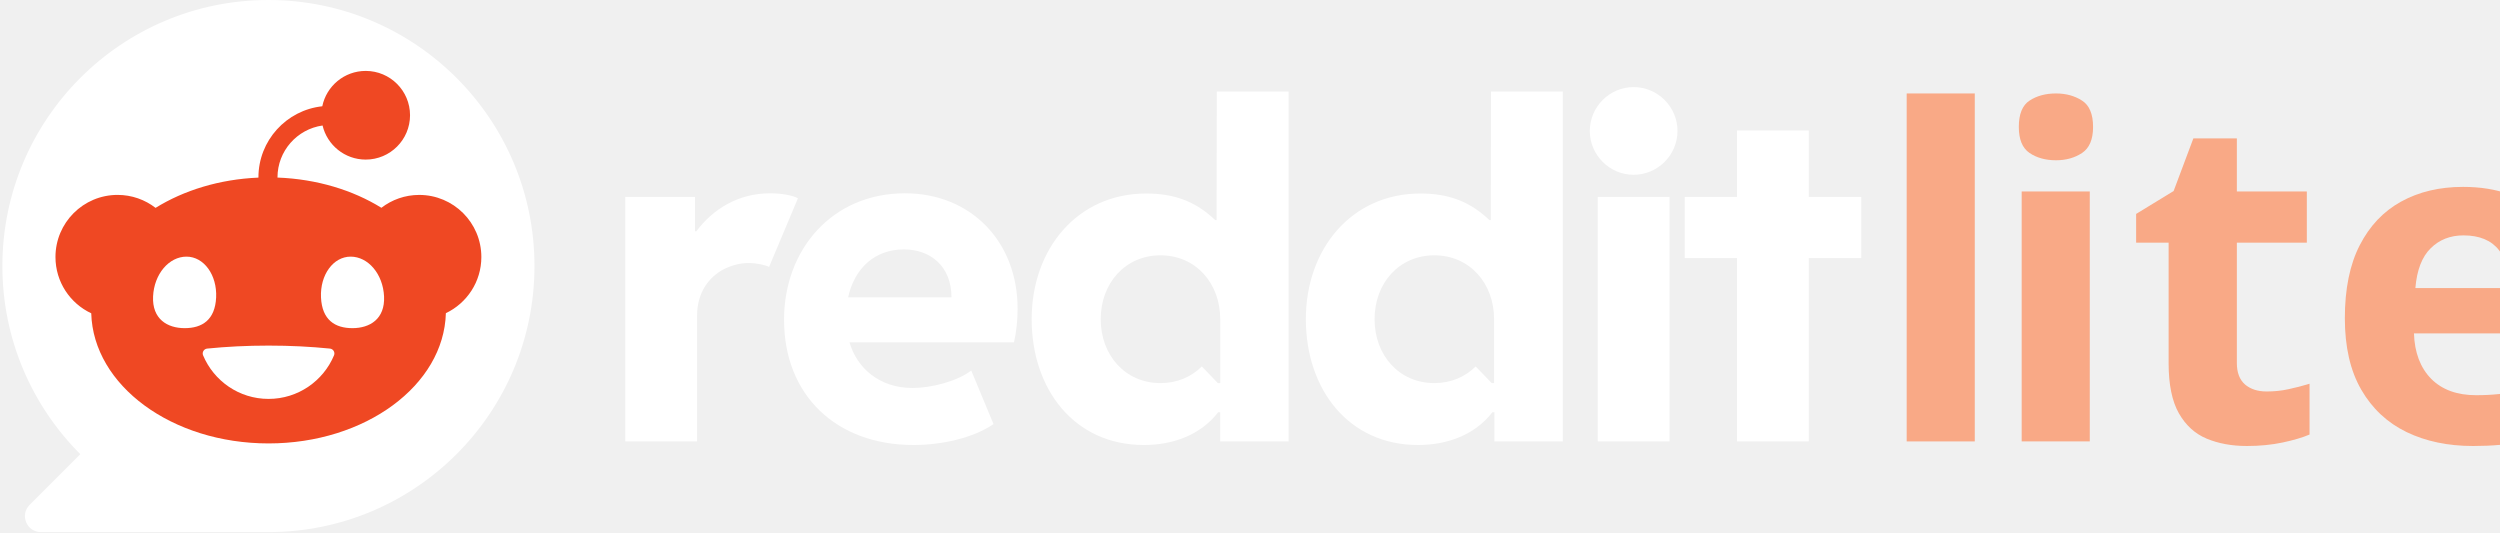
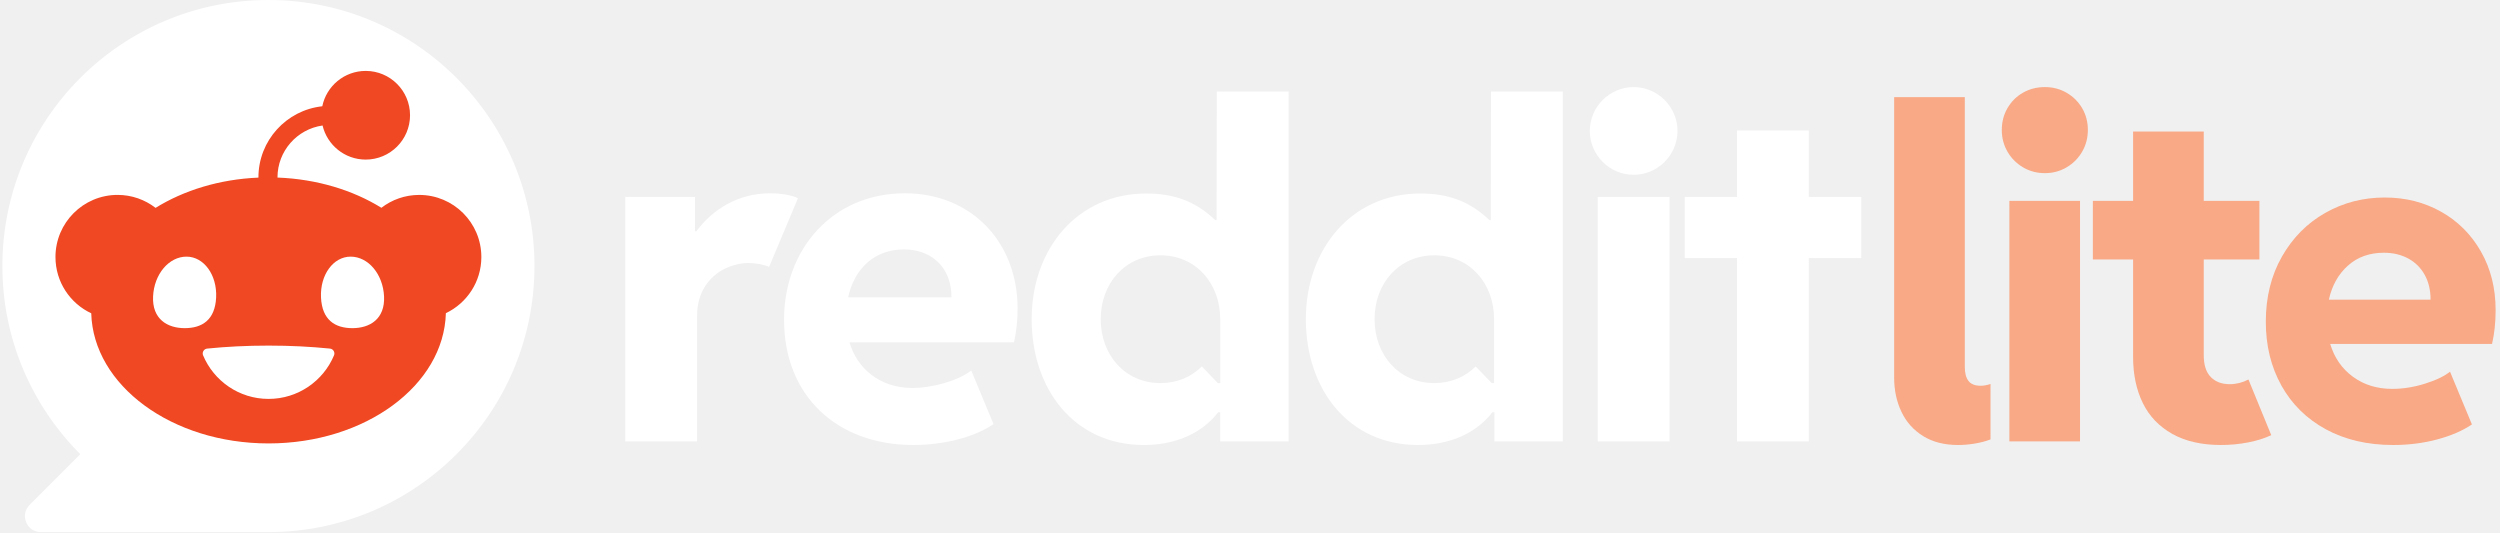
<svg xmlns="http://www.w3.org/2000/svg" width="100%" height="100%" viewBox="0 0 394 84" version="1.1" xml:space="preserve" style="fill-rule:evenodd;clip-rule:evenodd;stroke-linejoin:round;stroke-miterlimit:2;">
  <g transform="matrix(0.864655,0,0,0.864655,-1411.85,-787.288)">
    <g transform="matrix(0.115307,0,0,0.115307,1744.15,924.485)">
      <path d="M296.06,192.35L250.45,300.8C244.7,297.93 231.06,294.69 218.13,294.69C205.2,294.69 192.27,297.92 179.71,304.03C154.93,316.6 136.61,341.74 136.61,378.01L136.61,576.6L23.13,576.6L23.13,190.2L133.38,190.2L133.38,244.43L135.53,244.43C161.39,209.95 200.89,184.46 252.24,184.46C270.91,184.46 288.87,188.05 296.05,192.36L296.06,192.35Z" style="fill:white;fill-rule:nonzero;" />
      <path d="M274.1,384.48C274.1,272.79 350.59,184.45 465.15,184.45C568.94,184.45 643.27,260.22 643.27,366.88C643.27,385.55 641.47,403.15 637.53,420.03L377.53,420.03C389.38,460.61 424.57,492.21 477.36,492.21C506.45,492.21 547.75,481.79 570.01,464.56L605.21,549.31C572.53,571.58 522.61,582.35 478.8,582.35C356.34,582.35 274.1,503.34 274.1,384.48ZM375.37,348.92L538.77,348.92C538.77,299.36 505.01,273.15 463.71,273.15C417.03,273.15 385.42,303.32 375.37,348.92Z" style="fill:white;fill-rule:nonzero;" />
      <path d="M1617.09,16.58C1655.16,16.58 1686.4,47.82 1686.4,85.89C1686.4,123.96 1655.16,155.2 1617.09,155.2C1579.02,155.2 1547.78,123.96 1547.78,85.89C1547.78,47.82 1579.02,16.58 1617.09,16.58ZM1673.83,576.61L1560.35,576.61L1560.35,190.2L1673.83,190.2L1673.83,576.61Z" style="fill:white;fill-rule:nonzero;" />
      <path d="M958.18,23.57L957.82,226.83L955.67,226.83C924.43,197.02 890.67,184.81 846.5,184.81C737.69,184.81 665.51,272.43 665.51,383.4C665.51,494.37 733.02,582.35 842.91,582.35C888.88,582.35 932.33,566.55 960.34,530.64L963.57,530.64L963.57,576.61L1071.66,576.61L1071.66,23.57L958.18,23.57ZM963.59,484.49L959.83,484.49L934.51,458.17C918.03,474.62 895.46,484.49 869.13,484.49C813.54,484.49 774.67,440.53 774.67,383.49C774.67,326.45 813.54,282.49 869.13,282.49C924.72,282.49 963.59,326.45 963.59,383.49L963.59,484.49Z" style="fill:white;fill-rule:nonzero;" />
      <path d="M1391.6,23.56L1391.24,226.82L1389.09,226.82C1357.85,197.01 1324.09,184.8 1279.92,184.8C1171.11,184.8 1098.93,272.42 1098.93,383.39C1098.93,494.36 1166.44,582.34 1276.33,582.34C1322.3,582.34 1365.75,566.54 1393.76,530.63L1396.99,530.63L1396.99,576.6L1505.08,576.6L1505.08,23.56L1391.6,23.56ZM1396.47,484.48L1392.71,484.48L1367.39,458.16C1350.91,474.61 1328.34,484.48 1302.01,484.48C1246.42,484.48 1207.55,440.52 1207.55,383.48C1207.55,326.44 1246.42,282.48 1302.01,282.48C1357.6,282.48 1396.47,326.44 1396.47,383.48L1396.47,484.48Z" style="fill:white;fill-rule:nonzero;" />
      <path d="M1893.91,190.2L1976.87,190.2L1976.87,286.8L1893.91,286.8L1893.91,576.61L1780.43,576.61L1780.43,286.8L1697.83,286.8L1697.83,190.2L1780.43,190.2L1780.43,85.16L1893.91,85.16L1893.91,190.2Z" style="fill:white;fill-rule:nonzero;" />
    </g>
    <g transform="matrix(1.66902,0,0,1.66902,-1600.65,-619.762)">
-       <g transform="matrix(50,0,0,50,2211.15,965.082)">
-             </g>
-       <text x="2141.68px" y="965.082px" style="font-family:'RedditSans-ExtraBold', 'Reddit Sans';font-weight:800;font-size:50px;fill:rgb(249,169,134);">l<tspan x="2154.24px 2165.43px 2183.61px " y="965.082px 965.082px 965.082px ">ite</tspan>
-       </text>
+       <g>
+         <g transform="matrix(1,0,0,1,2141.68,965.082)">
+           <path d="M9.497,0.391C8.016,0.391 6.75,0.065 5.701,-0.586C4.651,-1.237 3.861,-2.12 3.333,-3.235C2.804,-4.35 2.539,-5.591 2.539,-6.958L2.539,-37.598L10.254,-37.598L10.254,-8.13C10.254,-7.463 10.388,-6.954 10.657,-6.604C10.925,-6.254 11.369,-6.079 11.987,-6.079C12.313,-6.079 12.671,-6.144 13.062,-6.274L13.062,-0.22C12.557,-0.024 11.991,0.126 11.365,0.232C10.738,0.338 10.116,0.391 9.497,0.391Z" style="fill:rgb(249,169,134);" />
+         </g>
+         <g transform="matrix(1,0,0,1,2154.24,965.082)">
+           <path d="M2.563,-26.27L10.278,-26.27L10.278,0L2.563,0L2.563,-26.27ZM6.445,-29.297C5.566,-29.297 4.769,-29.508 4.053,-29.932C3.337,-30.355 2.771,-30.924 2.356,-31.641C1.941,-32.357 1.733,-33.146 1.733,-34.009C1.733,-34.888 1.941,-35.685 2.356,-36.401C2.771,-37.118 3.337,-37.679 4.053,-38.086C4.769,-38.493 5.566,-38.696 6.445,-38.696C7.308,-38.696 8.097,-38.489 8.813,-38.074C9.53,-37.659 10.095,-37.097 10.51,-36.389C10.925,-35.681 11.133,-34.888 11.133,-34.009C11.133,-33.146 10.925,-32.357 10.51,-31.641C10.095,-30.924 9.53,-30.355 8.813,-29.932C8.097,-29.508 7.308,-29.297 6.445,-29.297Z" style="fill:rgb(249,169,134);" />
+         </g>
+         <g transform="matrix(1,0,0,1,2154.24,965.082)">
+           <path d="M25.668,0.391C23.568,0.391 21.798,-0.012 20.357,-0.818C18.917,-1.624 17.843,-2.747 17.135,-4.187C16.427,-5.627 16.073,-7.308 16.073,-9.229L16.073,-19.873L11.678,-19.873L11.678,-26.27L16.073,-26.27L16.073,-33.838L23.788,-33.838L23.788,-26.27L29.867,-26.27L29.867,-19.873L23.788,-19.873L23.788,-9.424C23.788,-8.35 24.044,-7.552 24.557,-7.031C25.069,-6.51 25.757,-6.25 26.62,-6.25C27.336,-6.25 28.019,-6.421 28.67,-6.763L31.161,-0.684C30.445,-0.342 29.602,-0.077 28.634,0.11C27.665,0.297 26.677,0.391 25.668,0.391Z" style="fill:rgb(249,169,134);" />
+         </g>
+         <g transform="matrix(1,0,0,1,2154.24,965.082)">
+           <path d="M44.482,0.391C41.683,0.391 39.233,-0.179 37.134,-1.318C35.034,-2.458 33.415,-4.049 32.275,-6.091C31.136,-8.134 30.566,-10.457 30.566,-13.062C30.566,-15.747 31.152,-18.119 32.324,-20.178C33.496,-22.237 35.071,-23.828 37.048,-24.951C39.026,-26.074 41.195,-26.636 43.555,-26.636C45.817,-26.636 47.868,-26.119 49.707,-25.085C51.546,-24.052 52.999,-22.599 54.065,-20.728C55.131,-18.856 55.664,-16.724 55.664,-14.331C55.664,-13.013 55.534,-11.784 55.273,-10.645L37.598,-10.645C38.053,-9.131 38.883,-7.935 40.088,-7.056C41.292,-6.177 42.724,-5.737 44.385,-5.737C45.54,-5.737 46.72,-5.924 47.925,-6.299C49.129,-6.673 50.049,-7.113 50.683,-7.617L53.076,-1.855C52.067,-1.172 50.806,-0.627 49.292,-0.22C47.778,0.187 46.175,0.391 44.482,0.391ZM48.559,-15.479C48.559,-16.52 48.344,-17.428 47.912,-18.201C47.481,-18.974 46.879,-19.568 46.106,-19.983C45.333,-20.398 44.45,-20.605 43.457,-20.605C41.894,-20.605 40.588,-20.138 39.538,-19.202C38.489,-18.266 37.793,-17.025 37.451,-15.479L48.559,-15.479Z" style="fill:rgb(249,169,134);" />
+         </g>
+       </g>
    </g>
    <g transform="matrix(0.432031,0,0,0.432031,1102.13,775.676)">
      <g transform="matrix(0.876896,0,0,0.876896,1229.43,312.123)">
        <path d="M128,0C57.31,0 0,57.31 0,128C0,163.35 14.33,195.35 37.49,218.51L13.11,242.89C8.27,247.73 11.7,256 18.54,256L128,256C198.69,256 256,198.69 256,128C256,57.31 198.69,0 128,0Z" style="fill:white;fill-rule:nonzero;" />
      </g>
      <g transform="matrix(0.876896,0,0,0.876896,1229.43,312.123)">
        <path d="M154.04,60.36C156.26,69.77 164.71,76.78 174.8,76.78C186.58,76.78 196.13,67.23 196.13,55.45C196.13,43.67 186.58,34.12 174.8,34.12C164.5,34.12 155.91,41.42 153.91,51.13C136.66,52.98 123.19,67.61 123.19,85.34L123.19,85.45C104.43,86.24 87.3,91.58 73.7,100.01C68.65,96.1 62.31,93.77 55.43,93.77C38.92,93.77 25.54,107.15 25.54,123.66C25.54,135.64 32.58,145.96 42.75,150.73C43.74,185.43 81.55,213.34 128.06,213.34C174.57,213.34 212.43,185.4 213.37,150.67C223.46,145.87 230.44,135.58 230.44,123.67C230.44,107.16 217.06,93.78 200.55,93.78C193.7,93.78 187.39,96.09 182.35,99.97C168.63,91.48 151.31,86.14 132.36,85.43L132.36,85.35C132.36,72.65 141.8,62.11 154.04,60.38L154.04,60.36ZM72.5,142.63C73,131.79 80.2,123.47 88.57,123.47C96.94,123.47 103.34,132.26 102.84,143.1C102.34,153.94 96.09,157.88 87.71,157.88C79.33,157.88 72,153.47 72.5,142.63ZM167.56,123.47C175.94,123.47 183.14,131.79 183.63,142.63C184.13,153.47 176.79,157.88 168.42,157.88C160.05,157.88 153.79,153.95 153.29,143.1C152.79,132.26 159.18,123.47 167.56,123.47ZM157.6,167.71C159.17,167.87 160.17,169.5 159.56,170.96C154.41,183.27 142.25,191.92 128.06,191.92C113.87,191.92 101.72,183.27 96.56,170.96C95.95,169.5 96.95,167.87 98.52,167.71C107.72,166.78 117.67,166.27 128.06,166.27C138.45,166.27 148.39,166.78 157.6,167.71Z" style="fill:rgb(239,72,35);fill-rule:nonzero;" />
      </g>
    </g>
  </g>
</svg>
